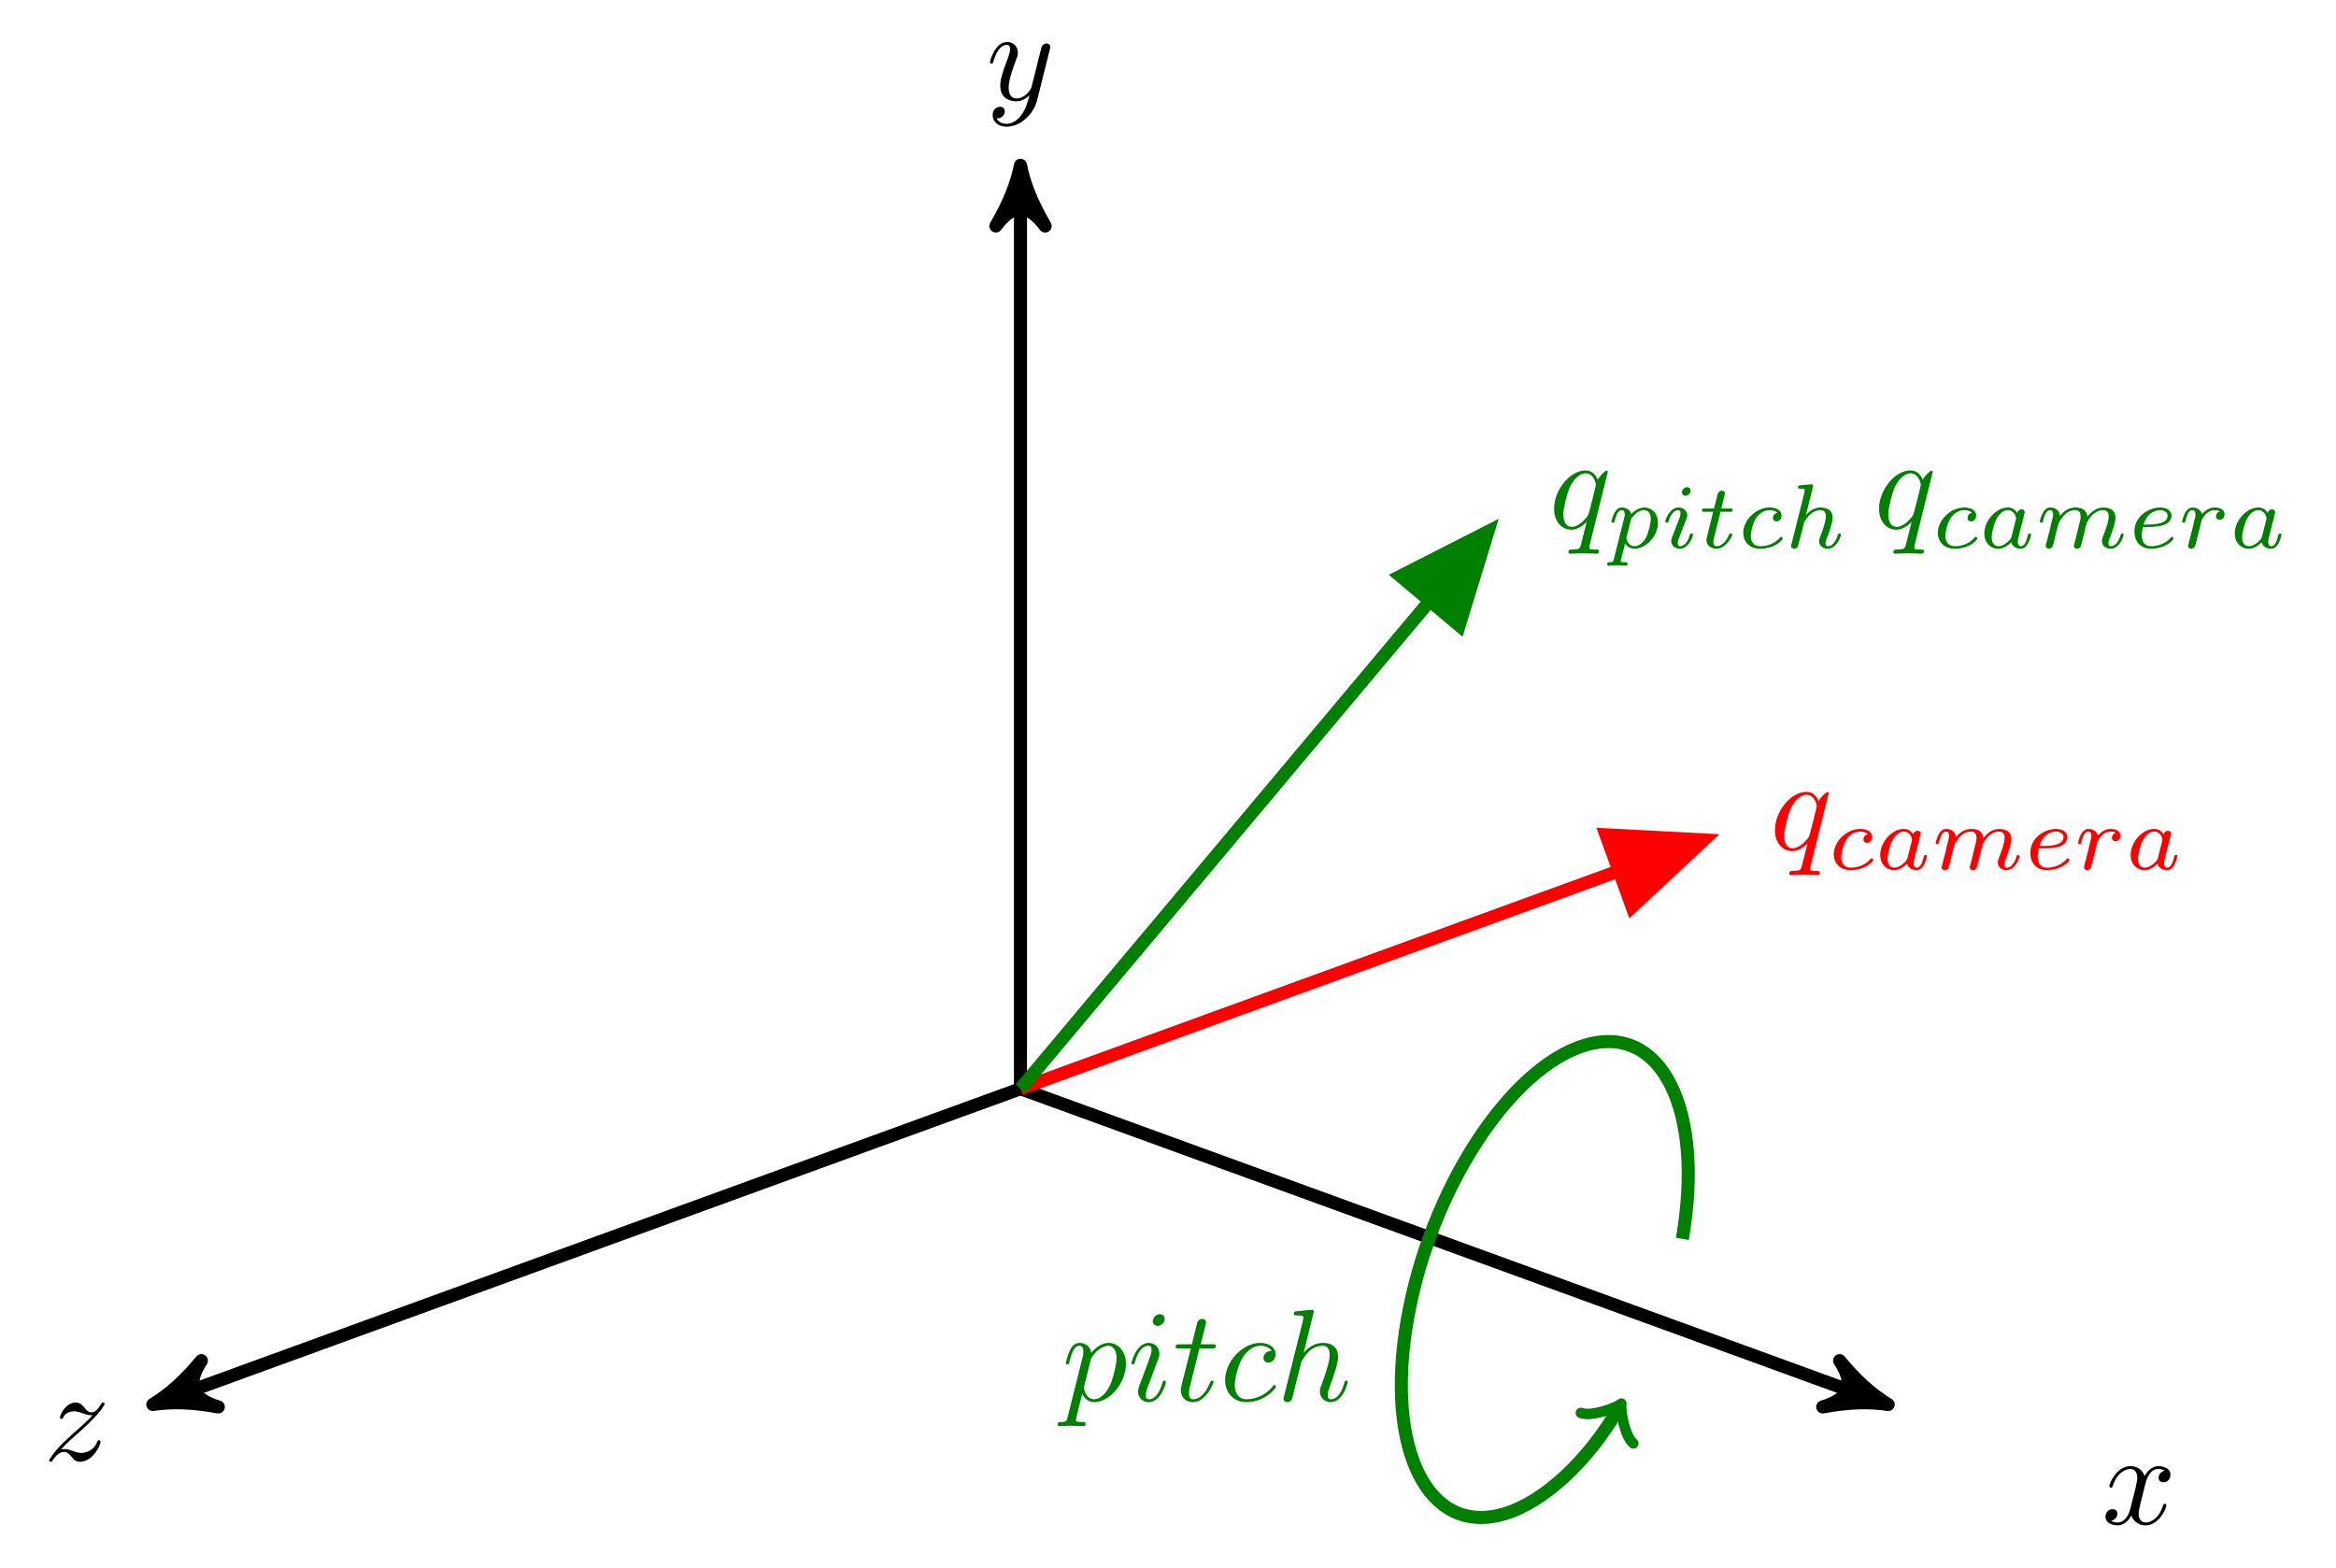
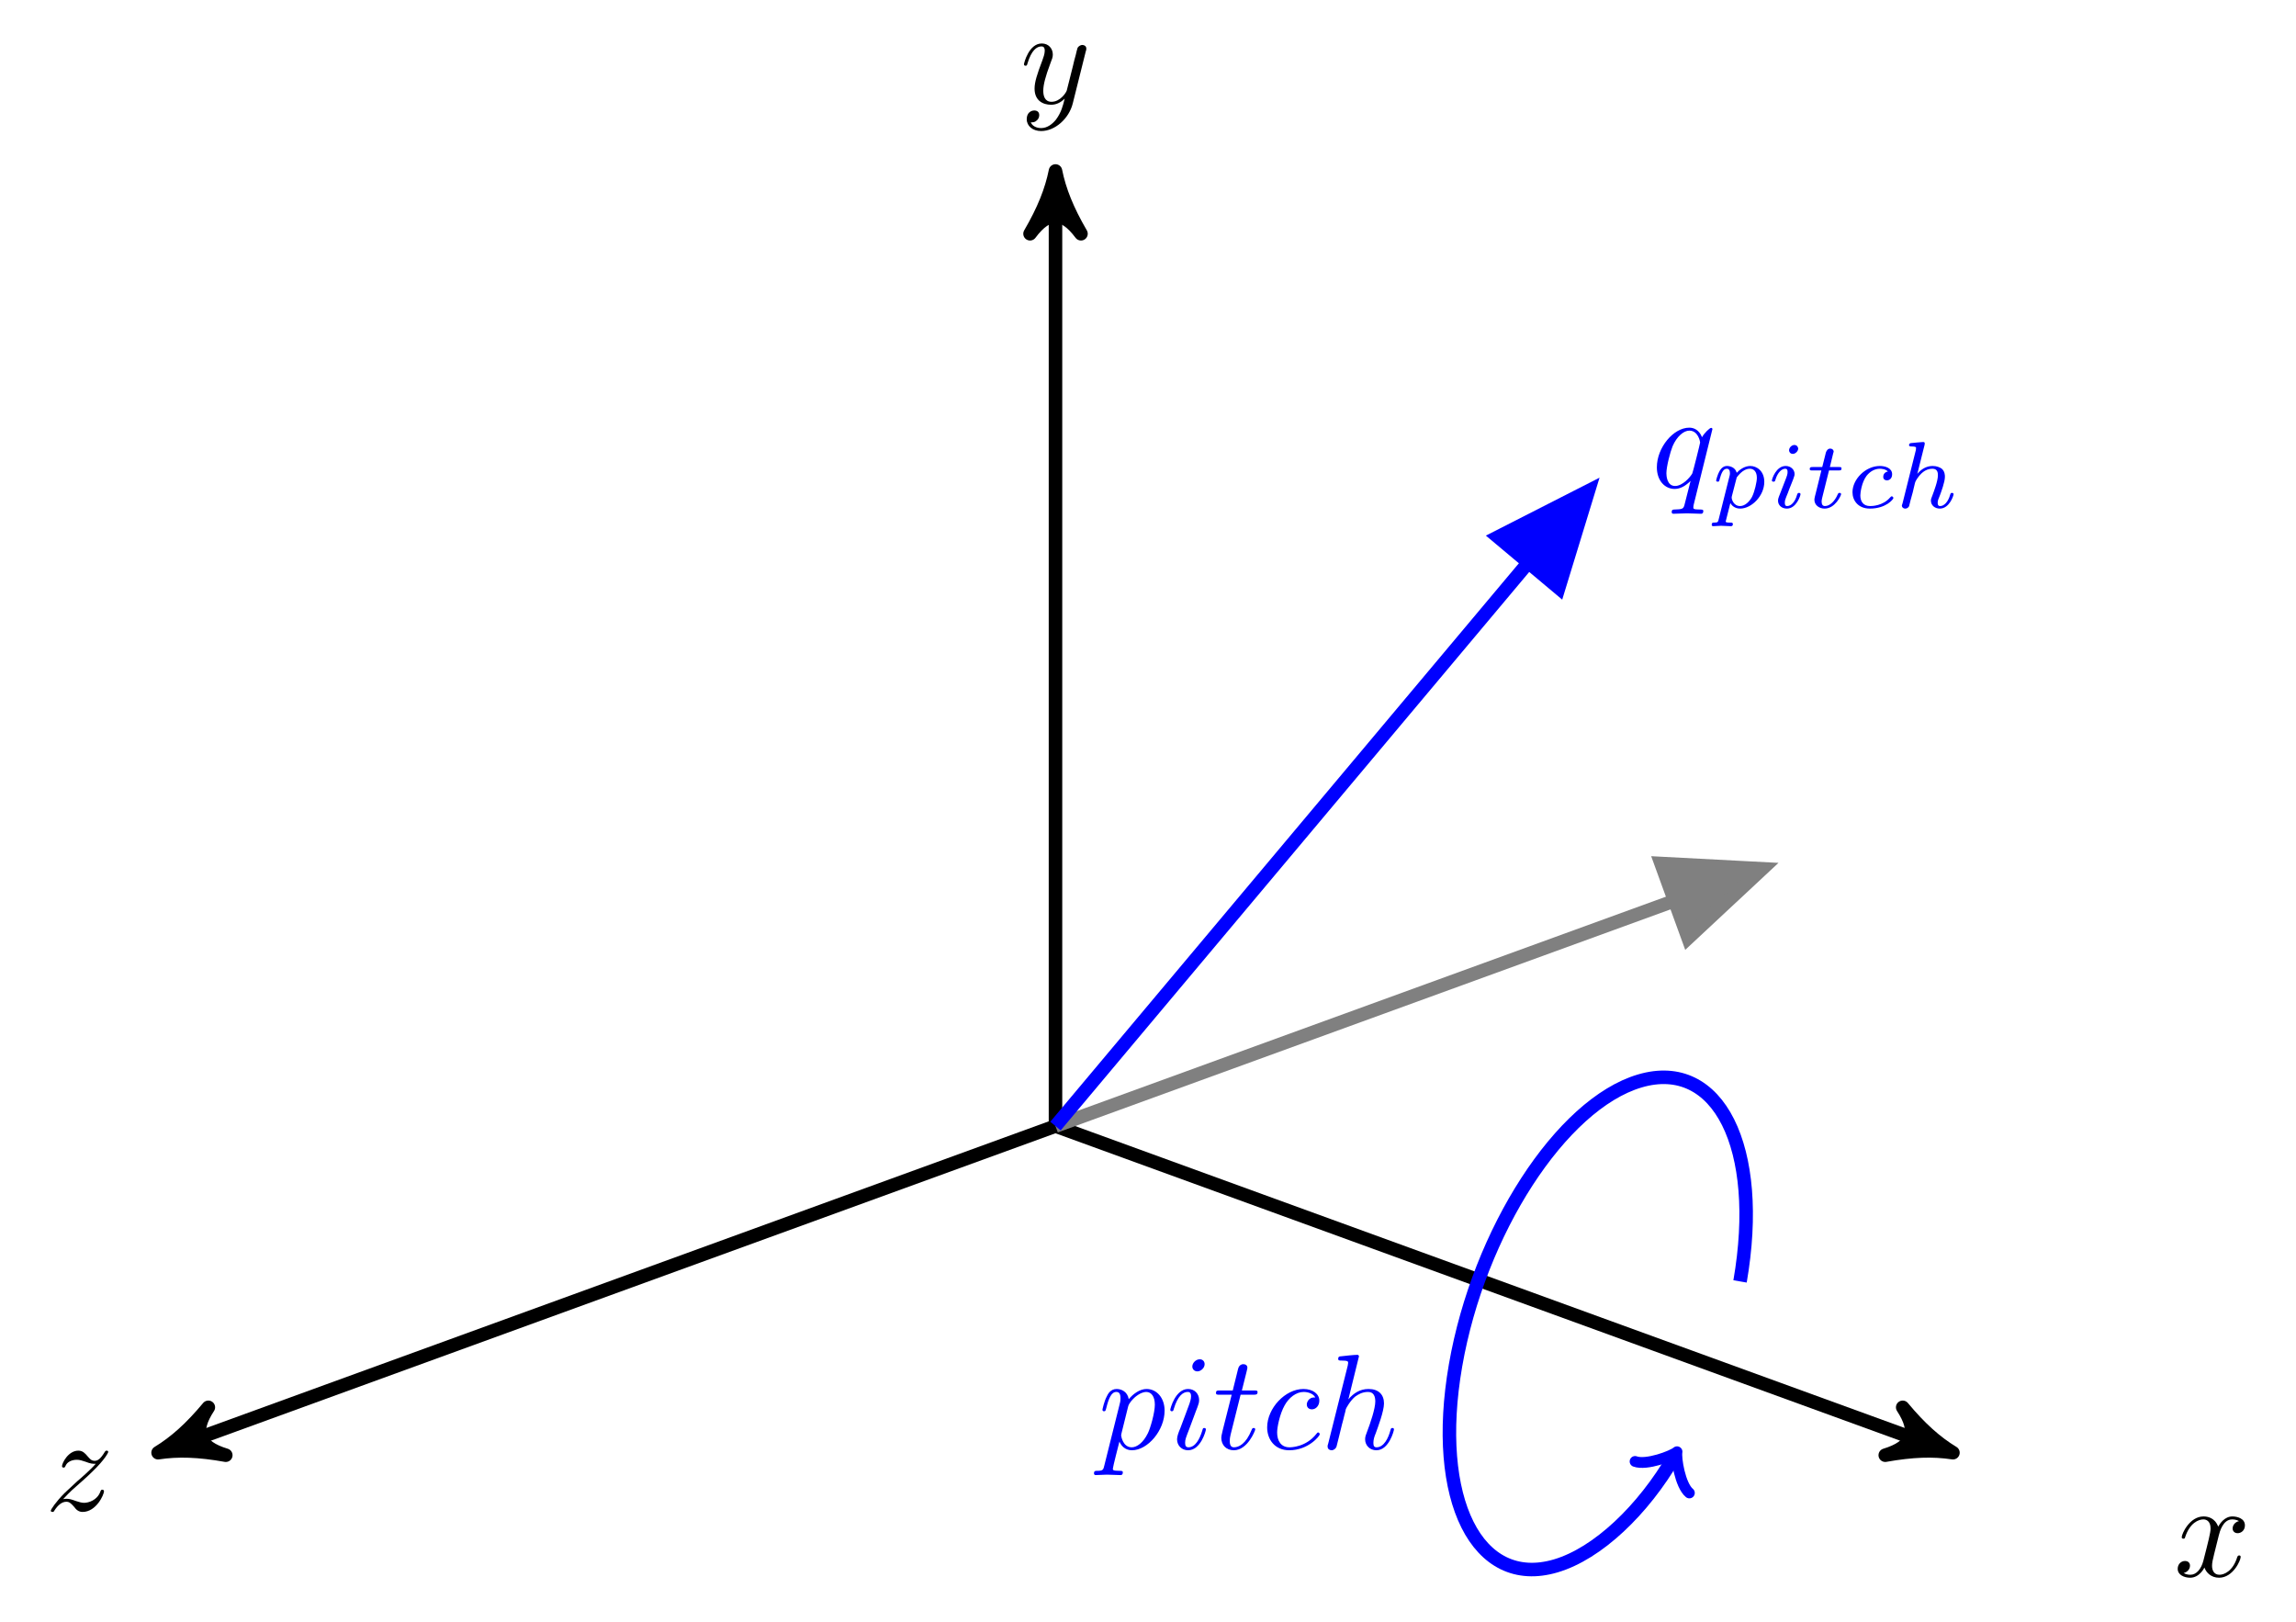
- <svg xmlns="http://www.w3.org/2000/svg" xmlns:xlink="http://www.w3.org/1999/xlink" width="178.032pt" height="119.457pt" viewBox="0 0 178.032 119.457">
+ <svg xmlns="http://www.w3.org/2000/svg" xmlns:xlink="http://www.w3.org/1999/xlink" width="169.18pt" height="119.457pt" viewBox="0 0 169.18 119.457">
  <defs>
    <g>
      <g id="glyph-0-0">
        <path d="M 3.328 -3.016 C 3.391 -3.266 3.625 -4.188 4.312 -4.188 C 4.359 -4.188 4.609 -4.188 4.812 -4.062 C 4.531 -4 4.344 -3.766 4.344 -3.516 C 4.344 -3.359 4.453 -3.172 4.719 -3.172 C 4.938 -3.172 5.25 -3.344 5.25 -3.75 C 5.25 -4.266 4.672 -4.406 4.328 -4.406 C 3.75 -4.406 3.406 -3.875 3.281 -3.656 C 3.031 -4.312 2.5 -4.406 2.203 -4.406 C 1.172 -4.406 0.594 -3.125 0.594 -2.875 C 0.594 -2.766 0.703 -2.766 0.719 -2.766 C 0.797 -2.766 0.828 -2.797 0.844 -2.875 C 1.188 -3.938 1.844 -4.188 2.188 -4.188 C 2.375 -4.188 2.719 -4.094 2.719 -3.516 C 2.719 -3.203 2.547 -2.547 2.188 -1.141 C 2.031 -0.531 1.672 -0.109 1.234 -0.109 C 1.172 -0.109 0.953 -0.109 0.734 -0.234 C 0.984 -0.297 1.203 -0.5 1.203 -0.781 C 1.203 -1.047 0.984 -1.125 0.844 -1.125 C 0.531 -1.125 0.297 -0.875 0.297 -0.547 C 0.297 -0.094 0.781 0.109 1.219 0.109 C 1.891 0.109 2.25 -0.594 2.266 -0.641 C 2.391 -0.281 2.75 0.109 3.344 0.109 C 4.375 0.109 4.938 -1.172 4.938 -1.422 C 4.938 -1.531 4.859 -1.531 4.828 -1.531 C 4.734 -1.531 4.719 -1.484 4.688 -1.422 C 4.359 -0.344 3.688 -0.109 3.375 -0.109 C 2.984 -0.109 2.828 -0.422 2.828 -0.766 C 2.828 -0.984 2.875 -1.203 2.984 -1.641 Z M 3.328 -3.016 " />
      </g>
      <g id="glyph-0-1">
        <path d="M 4.844 -3.797 C 4.891 -3.938 4.891 -3.953 4.891 -4.031 C 4.891 -4.203 4.75 -4.297 4.594 -4.297 C 4.5 -4.297 4.344 -4.234 4.25 -4.094 C 4.234 -4.031 4.141 -3.734 4.109 -3.547 C 4.031 -3.297 3.969 -3.016 3.906 -2.75 L 3.453 -0.953 C 3.422 -0.812 2.984 -0.109 2.328 -0.109 C 1.828 -0.109 1.719 -0.547 1.719 -0.922 C 1.719 -1.375 1.891 -2 2.219 -2.875 C 2.375 -3.281 2.422 -3.391 2.422 -3.594 C 2.422 -4.031 2.109 -4.406 1.609 -4.406 C 0.656 -4.406 0.297 -2.953 0.297 -2.875 C 0.297 -2.766 0.391 -2.766 0.406 -2.766 C 0.516 -2.766 0.516 -2.797 0.562 -2.953 C 0.844 -3.891 1.234 -4.188 1.578 -4.188 C 1.656 -4.188 1.828 -4.188 1.828 -3.875 C 1.828 -3.625 1.719 -3.359 1.656 -3.172 C 1.25 -2.109 1.078 -1.547 1.078 -1.078 C 1.078 -0.188 1.703 0.109 2.297 0.109 C 2.688 0.109 3.016 -0.062 3.297 -0.344 C 3.172 0.172 3.047 0.672 2.656 1.203 C 2.391 1.531 2.016 1.828 1.562 1.828 C 1.422 1.828 0.969 1.797 0.797 1.406 C 0.953 1.406 1.094 1.406 1.219 1.281 C 1.328 1.203 1.422 1.062 1.422 0.875 C 1.422 0.562 1.156 0.531 1.062 0.531 C 0.828 0.531 0.5 0.688 0.5 1.172 C 0.5 1.672 0.938 2.047 1.562 2.047 C 2.578 2.047 3.609 1.141 3.891 0.016 Z M 4.844 -3.797 " />
      </g>
      <g id="glyph-0-2">
        <path d="M 1.328 -0.828 C 1.859 -1.406 2.156 -1.656 2.516 -1.969 C 2.516 -1.969 3.125 -2.5 3.484 -2.859 C 4.438 -3.781 4.656 -4.266 4.656 -4.312 C 4.656 -4.406 4.562 -4.406 4.547 -4.406 C 4.469 -4.406 4.453 -4.391 4.391 -4.297 C 4.094 -3.812 3.891 -3.656 3.656 -3.656 C 3.406 -3.656 3.297 -3.812 3.141 -3.984 C 2.953 -4.203 2.781 -4.406 2.453 -4.406 C 1.703 -4.406 1.25 -3.484 1.25 -3.266 C 1.25 -3.219 1.281 -3.156 1.359 -3.156 C 1.453 -3.156 1.469 -3.203 1.5 -3.266 C 1.688 -3.734 2.266 -3.734 2.344 -3.734 C 2.547 -3.734 2.734 -3.672 2.969 -3.594 C 3.375 -3.438 3.484 -3.438 3.734 -3.438 C 3.375 -3.016 2.547 -2.297 2.359 -2.141 L 1.453 -1.297 C 0.781 -0.625 0.422 -0.062 0.422 0.016 C 0.422 0.109 0.531 0.109 0.547 0.109 C 0.625 0.109 0.641 0.094 0.703 -0.016 C 0.938 -0.375 1.234 -0.641 1.562 -0.641 C 1.781 -0.641 1.891 -0.547 2.141 -0.266 C 2.297 -0.047 2.484 0.109 2.766 0.109 C 3.766 0.109 4.344 -1.156 4.344 -1.422 C 4.344 -1.469 4.297 -1.531 4.219 -1.531 C 4.125 -1.531 4.109 -1.469 4.078 -1.391 C 3.844 -0.75 3.203 -0.562 2.875 -0.562 C 2.688 -0.562 2.5 -0.625 2.297 -0.688 C 1.953 -0.812 1.797 -0.859 1.594 -0.859 C 1.578 -0.859 1.422 -0.859 1.328 -0.828 Z M 1.328 -0.828 " />
      </g>
      <g id="glyph-0-3">
        <path d="M 4.5 -4.297 C 4.5 -4.344 4.469 -4.391 4.406 -4.391 C 4.297 -4.391 3.891 -4 3.734 -3.703 C 3.516 -4.25 3.125 -4.406 2.797 -4.406 C 1.625 -4.406 0.406 -2.938 0.406 -1.484 C 0.406 -0.516 0.984 0.109 1.719 0.109 C 2.141 0.109 2.531 -0.125 2.891 -0.484 C 2.797 -0.141 2.469 1.203 2.438 1.297 C 2.359 1.578 2.281 1.609 1.719 1.625 C 1.594 1.625 1.5 1.625 1.5 1.828 C 1.5 1.828 1.5 1.938 1.625 1.938 C 1.938 1.938 2.297 1.906 2.625 1.906 C 2.953 1.906 3.312 1.938 3.656 1.938 C 3.703 1.938 3.828 1.938 3.828 1.734 C 3.828 1.625 3.734 1.625 3.562 1.625 C 3.094 1.625 3.094 1.562 3.094 1.469 C 3.094 1.391 3.109 1.328 3.125 1.25 Z M 1.75 -0.109 C 1.141 -0.109 1.109 -0.875 1.109 -1.047 C 1.109 -1.531 1.391 -2.609 1.562 -3.031 C 1.875 -3.766 2.391 -4.188 2.797 -4.188 C 3.453 -4.188 3.594 -3.375 3.594 -3.312 C 3.594 -3.25 3.047 -1.062 3.016 -1.031 C 2.859 -0.75 2.297 -0.109 1.75 -0.109 Z M 1.75 -0.109 " />
      </g>
      <g id="glyph-0-4">
        <path d="M 0.453 1.219 C 0.375 1.562 0.344 1.625 -0.094 1.625 C -0.203 1.625 -0.312 1.625 -0.312 1.812 C -0.312 1.891 -0.266 1.938 -0.188 1.938 C 0.078 1.938 0.375 1.906 0.641 1.906 C 0.984 1.906 1.312 1.938 1.641 1.938 C 1.688 1.938 1.812 1.938 1.812 1.734 C 1.812 1.625 1.719 1.625 1.578 1.625 C 1.078 1.625 1.078 1.562 1.078 1.469 C 1.078 1.344 1.5 -0.281 1.562 -0.531 C 1.688 -0.234 1.969 0.109 2.484 0.109 C 3.641 0.109 4.891 -1.344 4.891 -2.812 C 4.891 -3.75 4.312 -4.406 3.562 -4.406 C 3.062 -4.406 2.578 -4.047 2.25 -3.656 C 2.156 -4.203 1.719 -4.406 1.359 -4.406 C 0.891 -4.406 0.703 -4.016 0.625 -3.844 C 0.438 -3.5 0.312 -2.906 0.312 -2.875 C 0.312 -2.766 0.406 -2.766 0.422 -2.766 C 0.531 -2.766 0.531 -2.781 0.594 -3 C 0.766 -3.703 0.969 -4.188 1.328 -4.188 C 1.5 -4.188 1.641 -4.109 1.641 -3.734 C 1.641 -3.5 1.609 -3.391 1.562 -3.219 Z M 2.203 -3.109 C 2.266 -3.375 2.547 -3.656 2.719 -3.812 C 3.078 -4.109 3.359 -4.188 3.531 -4.188 C 3.922 -4.188 4.172 -3.844 4.172 -3.25 C 4.172 -2.656 3.844 -1.516 3.656 -1.141 C 3.312 -0.438 2.844 -0.109 2.469 -0.109 C 1.812 -0.109 1.688 -0.938 1.688 -1 C 1.688 -1.016 1.688 -1.031 1.719 -1.156 Z M 2.203 -3.109 " />
      </g>
      <g id="glyph-0-5">
        <path d="M 2.828 -6.234 C 2.828 -6.438 2.688 -6.594 2.469 -6.594 C 2.188 -6.594 1.922 -6.328 1.922 -6.062 C 1.922 -5.875 2.062 -5.703 2.297 -5.703 C 2.531 -5.703 2.828 -5.938 2.828 -6.234 Z M 2.078 -2.484 C 2.188 -2.766 2.188 -2.797 2.297 -3.062 C 2.375 -3.266 2.422 -3.406 2.422 -3.594 C 2.422 -4.031 2.109 -4.406 1.609 -4.406 C 0.672 -4.406 0.297 -2.953 0.297 -2.875 C 0.297 -2.766 0.391 -2.766 0.406 -2.766 C 0.516 -2.766 0.516 -2.797 0.562 -2.953 C 0.844 -3.891 1.234 -4.188 1.578 -4.188 C 1.656 -4.188 1.828 -4.188 1.828 -3.875 C 1.828 -3.656 1.75 -3.453 1.719 -3.344 C 1.641 -3.094 1.188 -1.938 1.031 -1.5 C 0.922 -1.25 0.797 -0.922 0.797 -0.703 C 0.797 -0.234 1.141 0.109 1.609 0.109 C 2.547 0.109 2.922 -1.328 2.922 -1.422 C 2.922 -1.531 2.828 -1.531 2.797 -1.531 C 2.703 -1.531 2.703 -1.5 2.656 -1.344 C 2.469 -0.719 2.141 -0.109 1.641 -0.109 C 1.469 -0.109 1.391 -0.203 1.391 -0.438 C 1.391 -0.688 1.453 -0.828 1.688 -1.438 Z M 2.078 -2.484 " />
      </g>
      <g id="glyph-0-6">
        <path d="M 2.047 -3.984 L 2.984 -3.984 C 3.188 -3.984 3.297 -3.984 3.297 -4.188 C 3.297 -4.297 3.188 -4.297 3.016 -4.297 L 2.141 -4.297 C 2.5 -5.719 2.547 -5.906 2.547 -5.969 C 2.547 -6.141 2.422 -6.234 2.25 -6.234 C 2.219 -6.234 1.938 -6.234 1.859 -5.875 L 1.469 -4.297 L 0.531 -4.297 C 0.328 -4.297 0.234 -4.297 0.234 -4.109 C 0.234 -3.984 0.312 -3.984 0.516 -3.984 L 1.391 -3.984 C 0.672 -1.156 0.625 -0.984 0.625 -0.812 C 0.625 -0.266 1 0.109 1.547 0.109 C 2.562 0.109 3.125 -1.344 3.125 -1.422 C 3.125 -1.531 3.047 -1.531 3.016 -1.531 C 2.922 -1.531 2.906 -1.5 2.859 -1.391 C 2.438 -0.344 1.906 -0.109 1.562 -0.109 C 1.359 -0.109 1.25 -0.234 1.25 -0.562 C 1.25 -0.812 1.281 -0.875 1.312 -1.047 Z M 2.047 -3.984 " />
      </g>
      <g id="glyph-0-7">
        <path d="M 3.953 -3.781 C 3.781 -3.781 3.656 -3.781 3.516 -3.656 C 3.344 -3.5 3.328 -3.328 3.328 -3.266 C 3.328 -3.016 3.516 -2.906 3.703 -2.906 C 3.984 -2.906 4.25 -3.156 4.25 -3.547 C 4.25 -4.031 3.781 -4.406 3.078 -4.406 C 1.734 -4.406 0.406 -2.984 0.406 -1.578 C 0.406 -0.672 0.984 0.109 2.031 0.109 C 3.453 0.109 4.281 -0.953 4.281 -1.062 C 4.281 -1.125 4.234 -1.203 4.172 -1.203 C 4.109 -1.203 4.094 -1.172 4.031 -1.094 C 3.25 -0.109 2.156 -0.109 2.047 -0.109 C 1.422 -0.109 1.141 -0.594 1.141 -1.203 C 1.141 -1.609 1.344 -2.578 1.688 -3.188 C 2 -3.766 2.547 -4.188 3.094 -4.188 C 3.422 -4.188 3.812 -4.062 3.953 -3.781 Z M 3.953 -3.781 " />
      </g>
      <g id="glyph-0-8">
        <path d="M 2.859 -6.812 C 2.859 -6.812 2.859 -6.922 2.734 -6.922 C 2.5 -6.922 1.781 -6.844 1.516 -6.812 C 1.438 -6.812 1.328 -6.797 1.328 -6.625 C 1.328 -6.5 1.422 -6.5 1.562 -6.5 C 2.047 -6.5 2.062 -6.438 2.062 -6.328 L 2.031 -6.125 L 0.594 -0.391 C 0.547 -0.25 0.547 -0.234 0.547 -0.172 C 0.547 0.062 0.75 0.109 0.844 0.109 C 1 0.109 1.156 -0.016 1.203 -0.156 L 1.391 -0.906 L 1.609 -1.797 C 1.672 -2.031 1.734 -2.25 1.781 -2.469 C 1.797 -2.531 1.891 -2.859 1.891 -2.922 C 1.922 -3.016 2.234 -3.562 2.578 -3.844 C 2.797 -4 3.094 -4.188 3.531 -4.188 C 3.953 -4.188 4.062 -3.844 4.062 -3.484 C 4.062 -2.953 3.688 -1.859 3.453 -1.25 C 3.375 -1.031 3.312 -0.906 3.312 -0.703 C 3.312 -0.234 3.672 0.109 4.141 0.109 C 5.078 0.109 5.438 -1.344 5.438 -1.422 C 5.438 -1.531 5.359 -1.531 5.328 -1.531 C 5.219 -1.531 5.219 -1.5 5.172 -1.344 C 5.031 -0.812 4.703 -0.109 4.156 -0.109 C 3.984 -0.109 3.922 -0.203 3.922 -0.438 C 3.922 -0.688 4 -0.922 4.094 -1.141 C 4.25 -1.578 4.703 -2.766 4.703 -3.344 C 4.703 -3.984 4.312 -4.406 3.562 -4.406 C 2.938 -4.406 2.453 -4.094 2.078 -3.641 Z M 2.859 -6.812 " />
      </g>
      <g id="glyph-1-0">
+         <path d="M 0.516 0.844 C 0.469 1.047 0.453 1.094 0.188 1.094 C 0.094 1.094 0 1.094 0 1.25 C 0 1.328 0.062 1.359 0.094 1.359 C 0.266 1.359 0.5 1.328 0.688 1.328 C 0.922 1.328 1.188 1.359 1.422 1.359 C 1.484 1.359 1.562 1.328 1.562 1.203 C 1.562 1.094 1.469 1.094 1.375 1.094 C 1.219 1.094 1.031 1.094 1.031 1.016 C 1.031 0.984 1.094 0.797 1.109 0.703 C 1.203 0.328 1.297 -0.047 1.375 -0.344 C 1.453 -0.203 1.672 0.062 2.094 0.062 C 2.938 0.062 3.875 -0.875 3.875 -1.906 C 3.875 -2.719 3.312 -3.078 2.844 -3.078 C 2.406 -3.078 2.031 -2.781 1.844 -2.578 C 1.734 -2.984 1.344 -3.078 1.125 -3.078 C 0.859 -3.078 0.688 -2.891 0.578 -2.703 C 0.438 -2.469 0.328 -2.047 0.328 -2 C 0.328 -1.922 0.422 -1.922 0.453 -1.922 C 0.547 -1.922 0.547 -1.938 0.594 -2.125 C 0.703 -2.531 0.844 -2.875 1.109 -2.875 C 1.297 -2.875 1.344 -2.719 1.344 -2.531 C 1.344 -2.453 1.328 -2.375 1.312 -2.328 Z M 1.844 -2.234 C 2.25 -2.781 2.594 -2.875 2.812 -2.875 C 3.094 -2.875 3.328 -2.672 3.328 -2.203 C 3.328 -1.922 3.172 -1.203 2.969 -0.797 C 2.781 -0.453 2.453 -0.125 2.094 -0.125 C 1.594 -0.125 1.469 -0.656 1.469 -0.734 C 1.469 -0.766 1.484 -0.812 1.484 -0.844 Z M 1.844 -2.234 " />
+       </g>
+       <g id="glyph-1-1">
+         <path d="M 2.266 -4.359 C 2.266 -4.469 2.172 -4.625 1.984 -4.625 C 1.797 -4.625 1.594 -4.438 1.594 -4.234 C 1.594 -4.125 1.672 -3.969 1.875 -3.969 C 2.062 -3.969 2.266 -4.172 2.266 -4.359 Z M 0.844 -0.812 C 0.812 -0.719 0.781 -0.641 0.781 -0.516 C 0.781 -0.188 1.047 0.062 1.438 0.062 C 2.125 0.062 2.438 -0.891 2.438 -1 C 2.438 -1.094 2.344 -1.094 2.328 -1.094 C 2.234 -1.094 2.219 -1.047 2.188 -0.969 C 2.031 -0.406 1.734 -0.125 1.453 -0.125 C 1.312 -0.125 1.281 -0.219 1.281 -0.375 C 1.281 -0.531 1.328 -0.656 1.391 -0.812 C 1.469 -1 1.547 -1.188 1.609 -1.375 C 1.672 -1.547 1.938 -2.172 1.953 -2.266 C 1.984 -2.328 2 -2.406 2 -2.484 C 2 -2.812 1.719 -3.078 1.344 -3.078 C 0.641 -3.078 0.328 -2.125 0.328 -2 C 0.328 -1.922 0.422 -1.922 0.453 -1.922 C 0.547 -1.922 0.547 -1.953 0.578 -2.031 C 0.75 -2.625 1.062 -2.875 1.312 -2.875 C 1.422 -2.875 1.484 -2.828 1.484 -2.641 C 1.484 -2.469 1.453 -2.375 1.281 -1.938 Z M 0.844 -0.812 " />
+       </g>
+       <g id="glyph-1-2">
+         <path d="M 1.719 -2.75 L 2.422 -2.75 C 2.562 -2.75 2.641 -2.75 2.641 -2.906 C 2.641 -3 2.562 -3 2.438 -3 L 1.781 -3 L 2.031 -4.031 C 2.047 -4.062 2.062 -4.109 2.062 -4.125 C 2.062 -4.266 1.953 -4.359 1.812 -4.359 C 1.641 -4.359 1.547 -4.234 1.484 -4.062 C 1.438 -3.875 1.531 -4.219 1.219 -3 L 0.516 -3 C 0.391 -3 0.297 -3 0.297 -2.844 C 0.297 -2.75 0.375 -2.75 0.5 -2.75 L 1.156 -2.75 L 0.75 -1.109 C 0.703 -0.938 0.641 -0.688 0.641 -0.594 C 0.641 -0.188 1 0.062 1.391 0.062 C 2.172 0.062 2.609 -0.906 2.609 -1 C 2.609 -1.094 2.516 -1.094 2.5 -1.094 C 2.406 -1.094 2.406 -1.078 2.344 -0.953 C 2.156 -0.516 1.797 -0.125 1.422 -0.125 C 1.266 -0.125 1.172 -0.219 1.172 -0.469 C 1.172 -0.531 1.203 -0.688 1.219 -0.75 Z M 1.719 -2.75 " />
+       </g>
+       <g id="glyph-1-3">
        <path d="M 3.047 -2.672 C 2.797 -2.625 2.703 -2.438 2.703 -2.281 C 2.703 -2.094 2.844 -2.016 2.969 -2.016 C 3.125 -2.016 3.359 -2.125 3.359 -2.469 C 3.359 -2.938 2.828 -3.078 2.453 -3.078 C 1.406 -3.078 0.438 -2.109 0.438 -1.141 C 0.438 -0.547 0.844 0.062 1.719 0.062 C 2.906 0.062 3.453 -0.625 3.453 -0.719 C 3.453 -0.766 3.391 -0.844 3.328 -0.844 C 3.297 -0.844 3.281 -0.828 3.219 -0.766 C 2.672 -0.125 1.859 -0.125 1.734 -0.125 C 1.234 -0.125 1.016 -0.469 1.016 -0.906 C 1.016 -1.094 1.109 -1.859 1.469 -2.344 C 1.734 -2.688 2.094 -2.875 2.453 -2.875 C 2.547 -2.875 2.875 -2.859 3.047 -2.672 Z M 3.047 -2.672 " />
      </g>
-       <g id="glyph-1-1">
-         <path d="M 2.938 -2.656 C 2.797 -2.891 2.562 -3.078 2.219 -3.078 C 1.328 -3.078 0.422 -2.094 0.422 -1.094 C 0.422 -0.406 0.875 0.062 1.484 0.062 C 1.859 0.062 2.188 -0.141 2.469 -0.422 C 2.594 0 3 0.062 3.188 0.062 C 3.438 0.062 3.609 -0.078 3.734 -0.297 C 3.891 -0.578 3.984 -0.969 3.984 -1 C 3.984 -1.094 3.891 -1.094 3.875 -1.094 C 3.766 -1.094 3.766 -1.062 3.719 -0.875 C 3.625 -0.531 3.5 -0.125 3.203 -0.125 C 3.031 -0.125 2.969 -0.281 2.969 -0.469 C 2.969 -0.578 3.031 -0.844 3.078 -1.016 C 3.125 -1.203 3.203 -1.484 3.234 -1.641 L 3.375 -2.172 C 3.422 -2.359 3.5 -2.688 3.5 -2.719 C 3.5 -2.875 3.375 -2.938 3.266 -2.938 C 3.141 -2.938 2.984 -2.859 2.938 -2.656 Z M 2.5 -0.875 C 2.453 -0.672 2.297 -0.531 2.141 -0.406 C 2.078 -0.344 1.797 -0.125 1.5 -0.125 C 1.234 -0.125 0.984 -0.312 0.984 -0.797 C 0.984 -1.172 1.188 -1.938 1.359 -2.219 C 1.672 -2.781 2.031 -2.875 2.219 -2.875 C 2.703 -2.875 2.844 -2.344 2.844 -2.266 C 2.844 -2.25 2.828 -2.188 2.828 -2.172 Z M 2.5 -0.875 " />
-       </g>
-       <g id="glyph-1-2">
-         <path d="M 3.031 -0.562 C 2.984 -0.422 2.922 -0.188 2.922 -0.156 C 2.922 0 3.047 0.062 3.156 0.062 C 3.297 0.062 3.406 -0.016 3.438 -0.078 C 3.469 -0.141 3.531 -0.375 3.562 -0.516 C 3.594 -0.641 3.672 -0.969 3.719 -1.141 C 3.75 -1.297 3.797 -1.453 3.828 -1.609 C 3.906 -1.906 3.906 -1.922 4.047 -2.141 C 4.266 -2.484 4.625 -2.875 5.156 -2.875 C 5.547 -2.875 5.578 -2.562 5.578 -2.391 C 5.578 -1.969 5.281 -1.203 5.156 -0.906 C 5.094 -0.703 5.062 -0.641 5.062 -0.531 C 5.062 -0.156 5.359 0.062 5.719 0.062 C 6.422 0.062 6.719 -0.891 6.719 -1 C 6.719 -1.094 6.641 -1.094 6.609 -1.094 C 6.516 -1.094 6.516 -1.047 6.484 -0.969 C 6.328 -0.406 6.016 -0.125 5.75 -0.125 C 5.594 -0.125 5.562 -0.219 5.562 -0.375 C 5.562 -0.531 5.609 -0.625 5.734 -0.938 C 5.812 -1.156 6.094 -1.891 6.094 -2.281 C 6.094 -2.391 6.094 -2.688 5.844 -2.891 C 5.719 -2.969 5.516 -3.078 5.188 -3.078 C 4.562 -3.078 4.188 -2.656 3.953 -2.375 C 3.906 -2.969 3.406 -3.078 3.047 -3.078 C 2.469 -3.078 2.078 -2.719 1.875 -2.438 C 1.828 -2.922 1.422 -3.078 1.125 -3.078 C 0.828 -3.078 0.672 -2.859 0.578 -2.703 C 0.422 -2.438 0.328 -2.047 0.328 -2 C 0.328 -1.922 0.422 -1.922 0.453 -1.922 C 0.547 -1.922 0.547 -1.938 0.594 -2.125 C 0.703 -2.531 0.844 -2.875 1.109 -2.875 C 1.297 -2.875 1.344 -2.719 1.344 -2.531 C 1.344 -2.406 1.281 -2.141 1.219 -1.953 C 1.172 -1.766 1.109 -1.484 1.078 -1.328 L 0.844 -0.438 C 0.828 -0.344 0.781 -0.172 0.781 -0.156 C 0.781 0 0.906 0.062 1.016 0.062 C 1.141 0.062 1.25 -0.016 1.297 -0.078 C 1.328 -0.141 1.375 -0.375 1.422 -0.516 C 1.453 -0.641 1.531 -0.969 1.562 -1.141 C 1.609 -1.297 1.656 -1.453 1.688 -1.609 C 1.766 -1.891 1.781 -1.953 1.984 -2.234 C 2.172 -2.516 2.5 -2.875 3.031 -2.875 C 3.422 -2.875 3.438 -2.516 3.438 -2.391 C 3.438 -2.219 3.422 -2.125 3.312 -1.734 Z M 3.031 -0.562 " />
-       </g>
-       <g id="glyph-1-3">
-         <path d="M 1.562 -1.594 C 1.75 -1.594 2.312 -1.609 2.688 -1.734 C 3.203 -1.922 3.297 -2.25 3.297 -2.453 C 3.297 -2.844 2.906 -3.078 2.438 -3.078 C 1.594 -3.078 0.469 -2.438 0.469 -1.234 C 0.469 -0.531 0.906 0.062 1.719 0.062 C 2.906 0.062 3.453 -0.625 3.453 -0.719 C 3.453 -0.766 3.391 -0.844 3.328 -0.844 C 3.297 -0.844 3.281 -0.828 3.219 -0.766 C 2.672 -0.125 1.859 -0.125 1.734 -0.125 C 1.312 -0.125 1.031 -0.406 1.031 -0.969 C 1.031 -1.062 1.031 -1.203 1.125 -1.594 Z M 1.172 -1.781 C 1.469 -2.797 2.234 -2.875 2.438 -2.875 C 2.734 -2.875 3 -2.719 3 -2.453 C 3 -1.781 1.812 -1.781 1.516 -1.781 Z M 1.172 -1.781 " />
-       </g>
      <g id="glyph-1-4">
-         <path d="M 1.641 -1.406 C 1.641 -1.453 1.812 -2.078 1.812 -2.109 C 1.828 -2.172 2.031 -2.516 2.266 -2.688 C 2.328 -2.734 2.516 -2.875 2.828 -2.875 C 2.891 -2.875 3.062 -2.875 3.203 -2.781 C 2.984 -2.719 2.906 -2.516 2.906 -2.391 C 2.906 -2.25 3.016 -2.141 3.172 -2.141 C 3.344 -2.141 3.562 -2.266 3.562 -2.562 C 3.562 -2.922 3.188 -3.078 2.828 -3.078 C 2.469 -3.078 2.156 -2.922 1.844 -2.578 C 1.719 -3 1.297 -3.078 1.125 -3.078 C 0.875 -3.078 0.703 -2.906 0.578 -2.719 C 0.422 -2.453 0.328 -2.047 0.328 -2 C 0.328 -1.922 0.422 -1.922 0.453 -1.922 C 0.547 -1.922 0.547 -1.938 0.594 -2.125 C 0.703 -2.547 0.844 -2.875 1.109 -2.875 C 1.297 -2.875 1.344 -2.719 1.344 -2.531 C 1.344 -2.406 1.281 -2.141 1.219 -1.953 C 1.172 -1.766 1.109 -1.484 1.078 -1.328 L 0.844 -0.438 C 0.828 -0.344 0.781 -0.172 0.781 -0.156 C 0.781 0 0.906 0.062 1.016 0.062 C 1.125 0.062 1.266 0 1.312 -0.125 C 1.328 -0.172 1.406 -0.484 1.453 -0.656 Z M 1.641 -1.406 " />
-       </g>
-       <g id="glyph-1-5">
-         <path d="M 0.516 0.844 C 0.469 1.047 0.453 1.094 0.188 1.094 C 0.094 1.094 0 1.094 0 1.25 C 0 1.328 0.062 1.359 0.094 1.359 C 0.266 1.359 0.5 1.328 0.688 1.328 C 0.922 1.328 1.188 1.359 1.422 1.359 C 1.484 1.359 1.562 1.328 1.562 1.203 C 1.562 1.094 1.469 1.094 1.375 1.094 C 1.219 1.094 1.031 1.094 1.031 1.016 C 1.031 0.984 1.094 0.797 1.109 0.703 C 1.203 0.328 1.297 -0.047 1.375 -0.344 C 1.453 -0.203 1.672 0.062 2.094 0.062 C 2.938 0.062 3.875 -0.875 3.875 -1.906 C 3.875 -2.719 3.312 -3.078 2.844 -3.078 C 2.406 -3.078 2.031 -2.781 1.844 -2.578 C 1.734 -2.984 1.344 -3.078 1.125 -3.078 C 0.859 -3.078 0.688 -2.891 0.578 -2.703 C 0.438 -2.469 0.328 -2.047 0.328 -2 C 0.328 -1.922 0.422 -1.922 0.453 -1.922 C 0.547 -1.922 0.547 -1.938 0.594 -2.125 C 0.703 -2.531 0.844 -2.875 1.109 -2.875 C 1.297 -2.875 1.344 -2.719 1.344 -2.531 C 1.344 -2.453 1.328 -2.375 1.312 -2.328 Z M 1.844 -2.234 C 2.25 -2.781 2.594 -2.875 2.812 -2.875 C 3.094 -2.875 3.328 -2.672 3.328 -2.203 C 3.328 -1.922 3.172 -1.203 2.969 -0.797 C 2.781 -0.453 2.453 -0.125 2.094 -0.125 C 1.594 -0.125 1.469 -0.656 1.469 -0.734 C 1.469 -0.766 1.484 -0.812 1.484 -0.844 Z M 1.844 -2.234 " />
-       </g>
-       <g id="glyph-1-6">
-         <path d="M 2.266 -4.359 C 2.266 -4.469 2.172 -4.625 1.984 -4.625 C 1.797 -4.625 1.594 -4.438 1.594 -4.234 C 1.594 -4.125 1.672 -3.969 1.875 -3.969 C 2.062 -3.969 2.266 -4.172 2.266 -4.359 Z M 0.844 -0.812 C 0.812 -0.719 0.781 -0.641 0.781 -0.516 C 0.781 -0.188 1.047 0.062 1.438 0.062 C 2.125 0.062 2.438 -0.891 2.438 -1 C 2.438 -1.094 2.344 -1.094 2.328 -1.094 C 2.234 -1.094 2.219 -1.047 2.188 -0.969 C 2.031 -0.406 1.734 -0.125 1.453 -0.125 C 1.312 -0.125 1.281 -0.219 1.281 -0.375 C 1.281 -0.531 1.328 -0.656 1.391 -0.812 C 1.469 -1 1.547 -1.188 1.609 -1.375 C 1.672 -1.547 1.938 -2.172 1.953 -2.266 C 1.984 -2.328 2 -2.406 2 -2.484 C 2 -2.812 1.719 -3.078 1.344 -3.078 C 0.641 -3.078 0.328 -2.125 0.328 -2 C 0.328 -1.922 0.422 -1.922 0.453 -1.922 C 0.547 -1.922 0.547 -1.953 0.578 -2.031 C 0.75 -2.625 1.062 -2.875 1.312 -2.875 C 1.422 -2.875 1.484 -2.828 1.484 -2.641 C 1.484 -2.469 1.453 -2.375 1.281 -1.938 Z M 0.844 -0.812 " />
-       </g>
-       <g id="glyph-1-7">
-         <path d="M 1.719 -2.75 L 2.422 -2.75 C 2.562 -2.75 2.641 -2.75 2.641 -2.906 C 2.641 -3 2.562 -3 2.438 -3 L 1.781 -3 L 2.031 -4.031 C 2.047 -4.062 2.062 -4.109 2.062 -4.125 C 2.062 -4.266 1.953 -4.359 1.812 -4.359 C 1.641 -4.359 1.547 -4.234 1.484 -4.062 C 1.438 -3.875 1.531 -4.219 1.219 -3 L 0.516 -3 C 0.391 -3 0.297 -3 0.297 -2.844 C 0.297 -2.75 0.375 -2.75 0.5 -2.75 L 1.156 -2.75 L 0.75 -1.109 C 0.703 -0.938 0.641 -0.688 0.641 -0.594 C 0.641 -0.188 1 0.062 1.391 0.062 C 2.172 0.062 2.609 -0.906 2.609 -1 C 2.609 -1.094 2.516 -1.094 2.5 -1.094 C 2.406 -1.094 2.406 -1.078 2.344 -0.953 C 2.156 -0.516 1.797 -0.125 1.422 -0.125 C 1.266 -0.125 1.172 -0.219 1.172 -0.469 C 1.172 -0.531 1.203 -0.688 1.219 -0.75 Z M 1.719 -2.75 " />
-       </g>
-       <g id="glyph-1-8">
        <path d="M 2.188 -4.625 C 2.188 -4.641 2.203 -4.734 2.203 -4.734 C 2.203 -4.781 2.188 -4.844 2.094 -4.844 C 1.953 -4.844 1.375 -4.781 1.203 -4.766 C 1.156 -4.766 1.047 -4.75 1.047 -4.609 C 1.047 -4.516 1.156 -4.516 1.234 -4.516 C 1.562 -4.516 1.562 -4.453 1.562 -4.406 C 1.562 -4.359 1.547 -4.312 1.547 -4.25 L 0.562 -0.312 C 0.516 -0.188 0.516 -0.172 0.516 -0.156 C 0.516 -0.047 0.609 0.062 0.766 0.062 C 0.844 0.062 0.969 0.031 1.047 -0.109 C 1.062 -0.156 1.125 -0.406 1.156 -0.547 L 1.328 -1.172 C 1.344 -1.281 1.422 -1.547 1.438 -1.641 C 1.5 -1.906 1.5 -1.922 1.641 -2.141 C 1.875 -2.484 2.219 -2.875 2.766 -2.875 C 3.156 -2.875 3.172 -2.562 3.172 -2.391 C 3.172 -1.969 2.875 -1.203 2.766 -0.906 C 2.688 -0.703 2.656 -0.641 2.656 -0.531 C 2.656 -0.156 2.969 0.062 3.312 0.062 C 4.016 0.062 4.328 -0.891 4.328 -1 C 4.328 -1.094 4.234 -1.094 4.203 -1.094 C 4.109 -1.094 4.109 -1.047 4.078 -0.969 C 3.922 -0.406 3.609 -0.125 3.344 -0.125 C 3.188 -0.125 3.156 -0.219 3.156 -0.375 C 3.156 -0.531 3.203 -0.625 3.328 -0.938 C 3.406 -1.156 3.688 -1.891 3.688 -2.281 C 3.688 -2.391 3.688 -2.688 3.438 -2.891 C 3.312 -2.969 3.109 -3.078 2.781 -3.078 C 2.281 -3.078 1.906 -2.797 1.656 -2.5 Z M 2.188 -4.625 " />
      </g>
    </g>
    <clipPath id="clip-0">
      <path clip-rule="nonzero" d="M 63 68 L 157 68 L 157 119.457 L 63 119.457 Z M 63 68 " />
    </clipPath>
    <clipPath id="clip-1">
      <path clip-rule="nonzero" d="M 0 68 L 92 68 L 92 119.457 L 0 119.457 Z M 0 68 " />
    </clipPath>
    <clipPath id="clip-2">
      <path clip-rule="nonzero" d="M 92 65 L 143 65 L 143 119.457 L 92 119.457 Z M 92 65 " />
    </clipPath>
  </defs>
  <g clip-path="url(#clip-0)">
    <path fill="none" stroke-width="0.996" stroke-linecap="butt" stroke-linejoin="miter" stroke="rgb(0%, 0%, 0%)" stroke-opacity="1" stroke-miterlimit="10" d="M -0.002 -0.001 L 65.041 -23.673 " transform="matrix(1, 0, 0, -1, 77.775, 82.968)" />
  </g>
  <path fill-rule="nonzero" fill="rgb(0%, 0%, 0%)" fill-opacity="1" stroke-width="0.996" stroke-linecap="butt" stroke-linejoin="round" stroke="rgb(0%, 0%, 0%)" stroke-opacity="1" stroke-miterlimit="10" d="M 1.157 0.001 C -0.29 0.289 -1.734 0.865 -3.466 1.877 C -1.734 0.578 -1.733 -0.577 -3.467 -1.877 C -1.732 -0.867 -0.288 -0.288 1.157 0.001 Z M 1.157 0.001 " transform="matrix(0.93968, 0.34201, 0.34201, -0.93968, 142.8145, 106.6405)" />
  <g fill="rgb(0%, 0%, 0%)" fill-opacity="1">
    <use xlink:href="#glyph-0-0" x="160.166" y="116.137" />
  </g>
  <path fill="none" stroke-width="0.996" stroke-linecap="butt" stroke-linejoin="miter" stroke="rgb(0%, 0%, 0%)" stroke-opacity="1" stroke-miterlimit="10" d="M -0.002 -0.001 L -0.002 69.214 " transform="matrix(1, 0, 0, -1, 77.775, 82.968)" />
  <path fill-rule="nonzero" fill="rgb(0%, 0%, 0%)" fill-opacity="1" stroke-width="0.996" stroke-linecap="butt" stroke-linejoin="round" stroke="rgb(0%, 0%, 0%)" stroke-opacity="1" stroke-miterlimit="10" d="M 1.157 0.002 C -0.288 0.291 -1.733 0.865 -3.468 1.877 C -1.733 0.58 -1.733 -0.577 -3.468 -1.877 C -1.733 -0.866 -0.288 -0.287 1.157 0.002 Z M 1.157 0.002 " transform="matrix(0, -1, -1, 0, 77.775, 13.75482)" />
  <g fill="rgb(0%, 0%, 0%)" fill-opacity="1">
    <use xlink:href="#glyph-0-1" x="75.154" y="7.609" />
  </g>
  <g clip-path="url(#clip-1)">
    <path fill="none" stroke-width="0.996" stroke-linecap="butt" stroke-linejoin="miter" stroke="rgb(0%, 0%, 0%)" stroke-opacity="1" stroke-miterlimit="10" d="M -0.002 -0.001 L -65.041 -23.673 " transform="matrix(1, 0, 0, -1, 77.775, 82.968)" />
  </g>
  <path fill-rule="nonzero" fill="rgb(0%, 0%, 0%)" fill-opacity="1" stroke-width="0.996" stroke-linecap="butt" stroke-linejoin="round" stroke="rgb(0%, 0%, 0%)" stroke-opacity="1" stroke-miterlimit="10" d="M 1.157 -0.001 C -0.289 0.288 -1.732 0.868 -3.468 1.878 C -1.734 0.577 -1.735 -0.578 -3.467 -1.877 C -1.732 -0.866 -0.287 -0.29 1.157 -0.001 Z M 1.157 -0.001 " transform="matrix(-0.93968, 0.34201, 0.34201, 0.93968, 12.73553, 106.6405)" />
  <g fill="rgb(0%, 0%, 0%)" fill-opacity="1">
    <use xlink:href="#glyph-0-2" x="3.32" y="111.29" />
  </g>
-   <path fill="none" stroke-width="0.996" stroke-linecap="butt" stroke-linejoin="miter" stroke="rgb(100%, 0%, 0%)" stroke-opacity="1" stroke-miterlimit="10" d="M -0.002 -0.001 L 51.725 18.827 " transform="matrix(1, 0, 0, -1, 77.775, 82.968)" />
-   <path fill-rule="nonzero" fill="rgb(100%, 0%, 0%)" fill-opacity="1" stroke-width="0.996" stroke-linecap="butt" stroke-linejoin="miter" stroke="rgb(100%, 0%, 0%)" stroke-opacity="1" stroke-miterlimit="10" d="M -6.503 2.921 L 0.374 0.002 L -6.505 -2.919 Z M -6.503 2.921 " transform="matrix(0.93967, -0.34203, -0.34203, -0.93967, 129.5005, 64.14128)" />
-   <g fill="rgb(100%, 0%, 0%)" fill-opacity="1">
-     <use xlink:href="#glyph-0-3" x="134.867" y="64.754" />
+   <path fill="none" stroke-width="0.996" stroke-linecap="butt" stroke-linejoin="miter" stroke="rgb(50%, 50%, 50%)" stroke-opacity="1" stroke-miterlimit="10" d="M -0.002 -0.001 L 51.725 18.827 " transform="matrix(1, 0, 0, -1, 77.775, 82.968)" />
+   <path fill-rule="nonzero" fill="rgb(50%, 50%, 50%)" fill-opacity="1" stroke-width="0.996" stroke-linecap="butt" stroke-linejoin="miter" stroke="rgb(50%, 50%, 50%)" stroke-opacity="1" stroke-miterlimit="10" d="M -6.503 2.921 L 0.374 0.002 L -6.505 -2.919 Z M -6.503 2.921 " transform="matrix(0.93967, -0.34203, -0.34203, -0.93967, 129.5005, 64.14128)" />
+   <path fill="none" stroke-width="0.996" stroke-linecap="butt" stroke-linejoin="miter" stroke="rgb(0%, 0%, 100%)" stroke-opacity="1" stroke-miterlimit="10" d="M -0.002 -0.001 L 39.026 46.511 " transform="matrix(1, 0, 0, -1, 77.775, 82.968)" />
+   <path fill-rule="nonzero" fill="rgb(0%, 0%, 100%)" fill-opacity="1" stroke-width="0.996" stroke-linecap="butt" stroke-linejoin="miter" stroke="rgb(0%, 0%, 100%)" stroke-opacity="1" stroke-miterlimit="10" d="M -6.506 2.92 L 0.375 -0 L -6.504 -2.917 Z M -6.506 2.92 " transform="matrix(0.64278, -0.76602, -0.76602, -0.64278, 116.8015, 36.45897)" />
+   <g fill="rgb(0%, 0%, 100%)" fill-opacity="1">
+     <use xlink:href="#glyph-0-3" x="121.679" y="35.916" />
  </g>
-   <g fill="rgb(100%, 0%, 0%)" fill-opacity="1">
-     <use xlink:href="#glyph-1-0" x="139.314" y="66.248" />
-     <use xlink:href="#glyph-1-1" x="142.874" y="66.248" />
-     <use xlink:href="#glyph-1-2" x="147.196" y="66.248" />
-     <use xlink:href="#glyph-1-3" x="154.265" y="66.248" />
-     <use xlink:href="#glyph-1-4" x="158.045" y="66.248" />
-   </g>
-   <g fill="rgb(100%, 0%, 0%)" fill-opacity="1">
-     <use xlink:href="#glyph-1-1" x="161.96" y="66.248" />
-   </g>
-   <path fill="none" stroke-width="0.996" stroke-linecap="butt" stroke-linejoin="miter" stroke="rgb(0%, 50%, 0%)" stroke-opacity="1" stroke-miterlimit="10" d="M -0.002 -0.001 L 35.381 42.167 " transform="matrix(1, 0, 0, -1, 77.775, 82.968)" />
-   <path fill-rule="nonzero" fill="rgb(0%, 50%, 0%)" fill-opacity="1" stroke-width="0.996" stroke-linecap="butt" stroke-linejoin="miter" stroke="rgb(0%, 50%, 0%)" stroke-opacity="1" stroke-miterlimit="10" d="M -6.505 2.922 L 0.374 -0.001 L -6.505 -2.918 Z M -6.505 2.922 " transform="matrix(0.64278, -0.76602, -0.76602, -0.64278, 113.1573, 40.80165)" />
-   <g fill="rgb(0%, 50%, 0%)" fill-opacity="1">
-     <use xlink:href="#glyph-0-3" x="118.035" y="40.259" />
-   </g>
-   <g fill="rgb(0%, 50%, 0%)" fill-opacity="1">
-     <use xlink:href="#glyph-1-5" x="122.482" y="41.753" />
-     <use xlink:href="#glyph-1-6" x="126.589" y="41.753" />
-     <use xlink:href="#glyph-1-7" x="129.408" y="41.753" />
-     <use xlink:href="#glyph-1-0" x="132.418" y="41.753" />
-     <use xlink:href="#glyph-1-8" x="135.978" y="41.753" />
-   </g>
-   <g fill="rgb(0%, 50%, 0%)" fill-opacity="1">
-     <use xlink:href="#glyph-0-3" x="142.8" y="40.259" />
-   </g>
-   <g fill="rgb(0%, 50%, 0%)" fill-opacity="1">
-     <use xlink:href="#glyph-1-0" x="147.248" y="41.753" />
-     <use xlink:href="#glyph-1-1" x="150.808" y="41.753" />
-     <use xlink:href="#glyph-1-2" x="155.13" y="41.753" />
-     <use xlink:href="#glyph-1-3" x="162.199" y="41.753" />
-     <use xlink:href="#glyph-1-4" x="165.979" y="41.753" />
-   </g>
-   <g fill="rgb(0%, 50%, 0%)" fill-opacity="1">
-     <use xlink:href="#glyph-1-1" x="169.894" y="41.753" />
+   <g fill="rgb(0%, 0%, 100%)" fill-opacity="1">
+     <use xlink:href="#glyph-1-0" x="126.126" y="37.411" />
+     <use xlink:href="#glyph-1-1" x="130.233" y="37.411" />
+     <use xlink:href="#glyph-1-2" x="133.052" y="37.411" />
+     <use xlink:href="#glyph-1-3" x="136.062" y="37.411" />
+     <use xlink:href="#glyph-1-4" x="139.622" y="37.411" />
  </g>
  <g clip-path="url(#clip-2)">
-     <path fill="none" stroke-width="0.996" stroke-linecap="butt" stroke-linejoin="miter" stroke="rgb(0%, 50%, 0%)" stroke-opacity="1" stroke-miterlimit="10" d="M 50.44 -11.446 C 52.151 -1.579 48.842 5.034 43.053 3.323 C 37.264 1.613 31.186 -7.774 29.475 -17.641 C 27.764 -27.509 31.069 -34.118 36.858 -32.407 C 39.955 -31.493 43.303 -28.286 45.577 -24.372 " transform="matrix(1, 0, 0, -1, 77.775, 82.968)" />
+     <path fill="none" stroke-width="0.996" stroke-linecap="butt" stroke-linejoin="miter" stroke="rgb(0%, 0%, 100%)" stroke-opacity="1" stroke-miterlimit="10" d="M 50.44 -11.446 C 52.151 -1.579 48.842 5.034 43.053 3.323 C 37.264 1.613 31.186 -7.774 29.475 -17.641 C 27.764 -27.509 31.069 -34.118 36.858 -32.407 C 39.955 -31.493 43.303 -28.286 45.577 -24.372 " transform="matrix(1, 0, 0, -1, 77.775, 82.968)" />
  </g>
-   <path fill="none" stroke-width="0.797" stroke-linecap="round" stroke-linejoin="round" stroke="rgb(0%, 50%, 0%)" stroke-opacity="1" stroke-miterlimit="10" d="M -1.736 2.312 C -1.588 1.444 -0.001 0.144 0.435 -0 C -0.001 -0.145 -1.591 -1.444 -1.732 -2.312 " transform="matrix(0.50244, -0.86458, -0.86458, -0.50244, 123.3517, 107.3407)" />
-   <g fill="rgb(0%, 50%, 0%)" fill-opacity="1">
+   <path fill="none" stroke-width="0.797" stroke-linecap="round" stroke-linejoin="round" stroke="rgb(0%, 0%, 100%)" stroke-opacity="1" stroke-miterlimit="10" d="M -1.736 2.312 C -1.588 1.444 -0.001 0.144 0.435 -0 C -0.001 -0.145 -1.591 -1.444 -1.732 -2.312 " transform="matrix(0.50244, -0.86458, -0.86458, -0.50244, 123.3517, 107.3407)" />
+   <g fill="rgb(0%, 0%, 100%)" fill-opacity="1">
    <use xlink:href="#glyph-0-4" x="80.922" y="106.746" />
    <use xlink:href="#glyph-0-5" x="85.934" y="106.746" />
    <use xlink:href="#glyph-0-6" x="89.366" y="106.746" />
    <use xlink:href="#glyph-0-7" x="92.964" y="106.746" />
    <use xlink:href="#glyph-0-8" x="97.276" y="106.746" />
  </g>
</svg>
